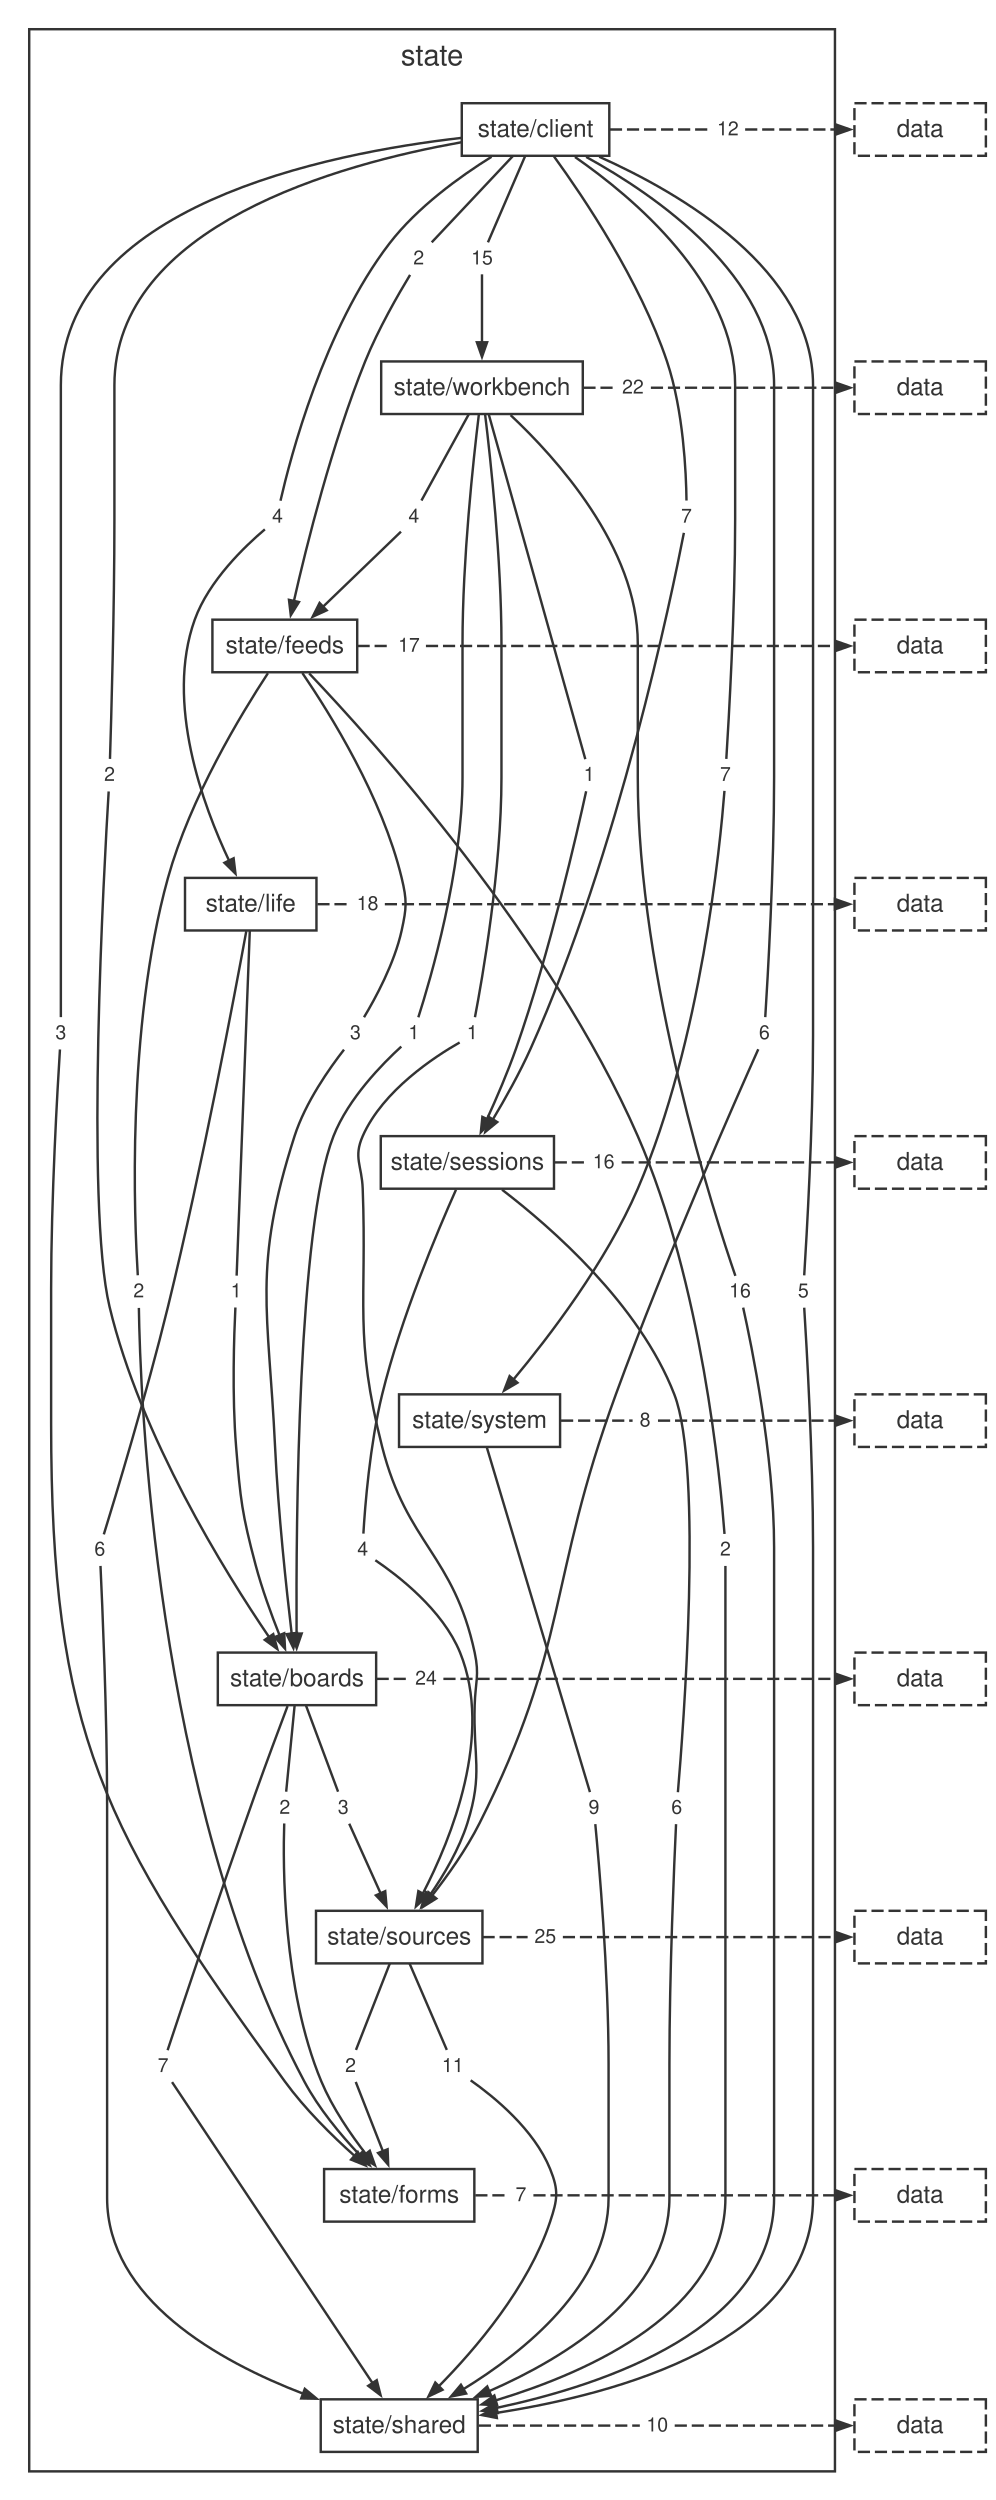
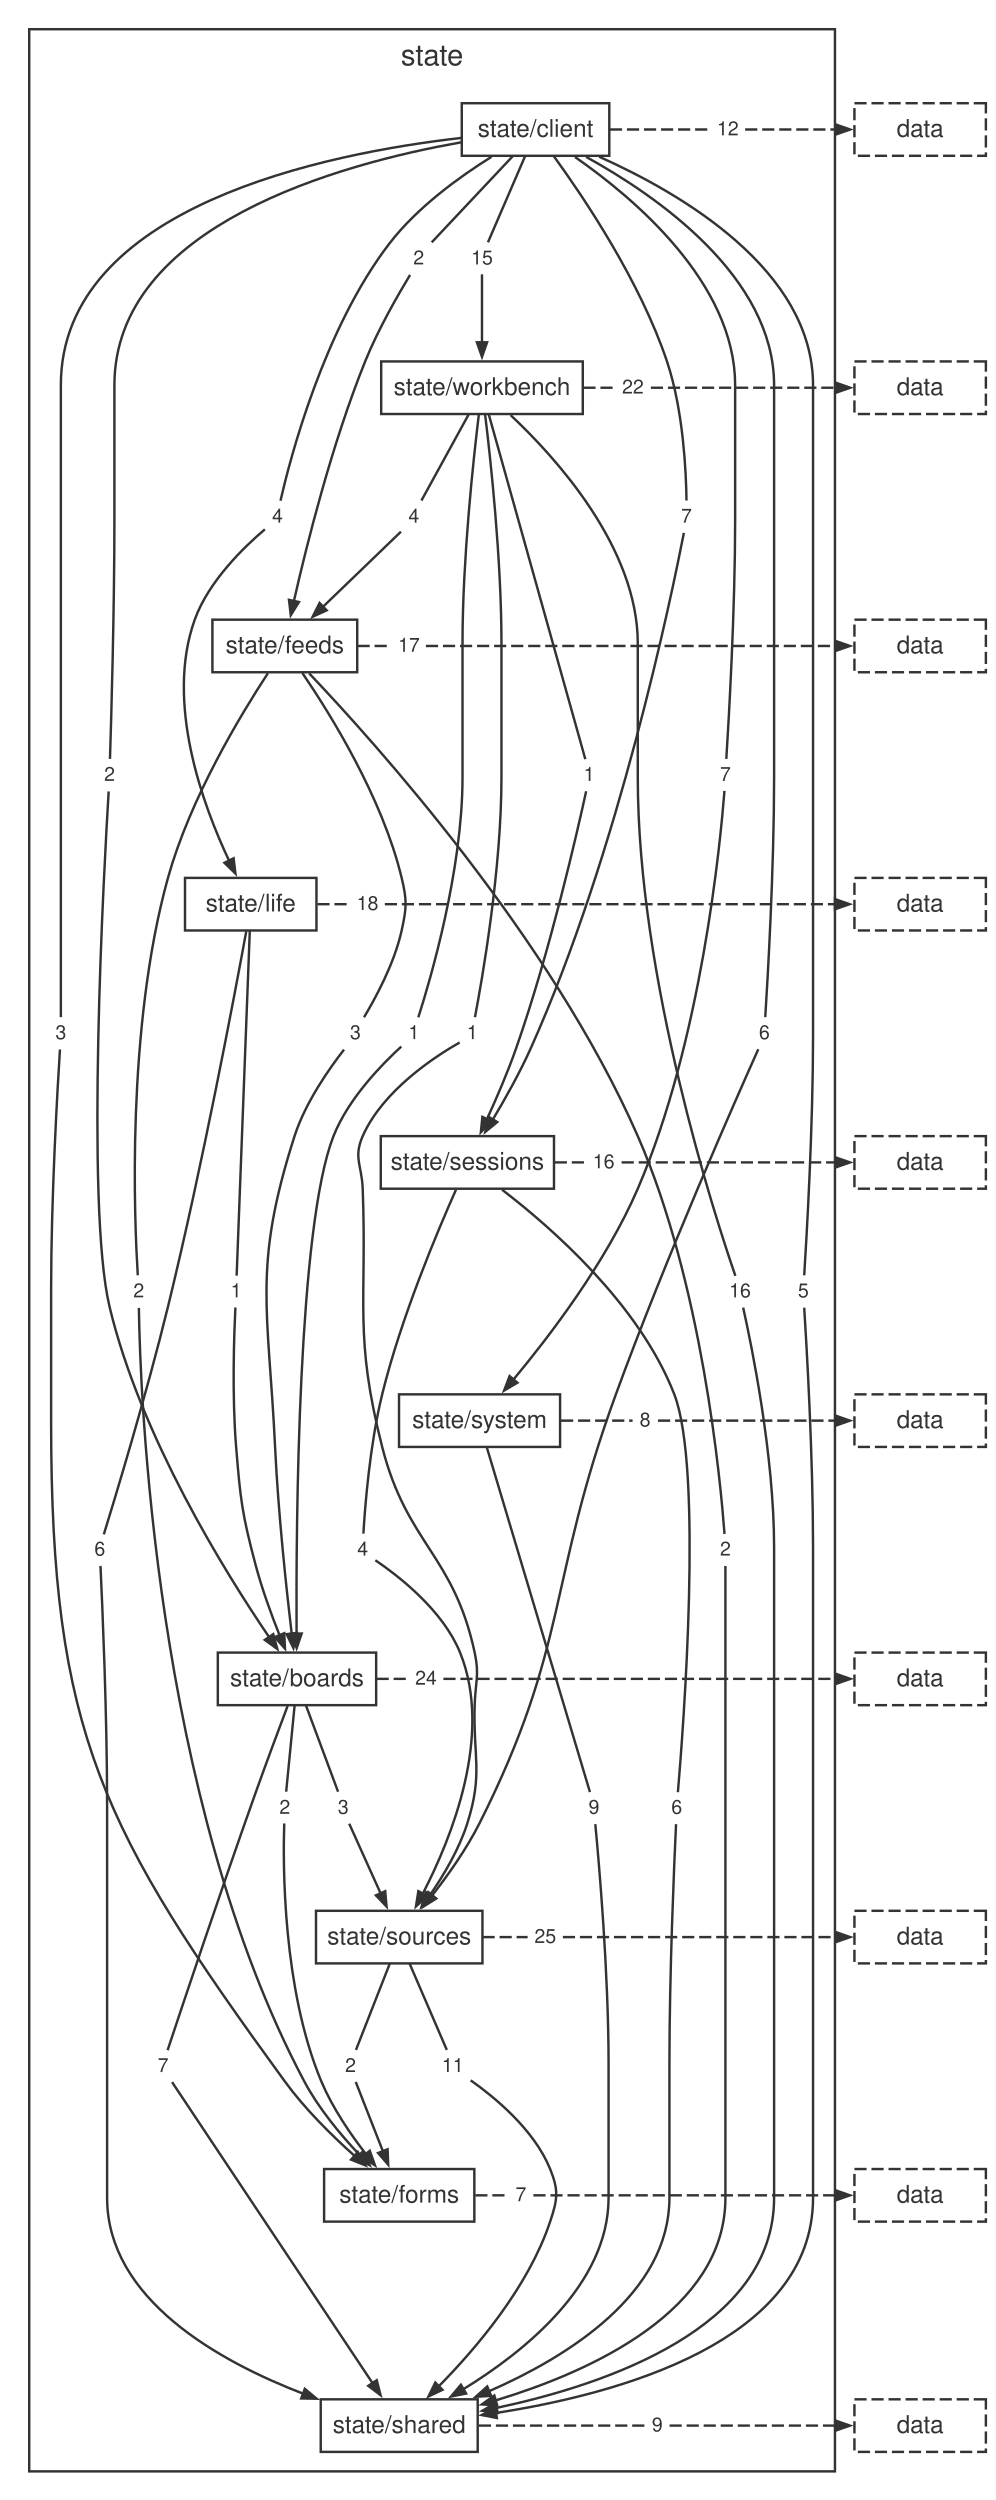
<svg xmlns="http://www.w3.org/2000/svg" width="409pt" height="1027pt" viewBox="0.00 0.00 409.00 1027.00">
  <style>svg { color: #333333; } @media (prefers-color-scheme: dark) { svg { color: #cccccc; background: #1e1e1e; } }</style>
  <g id="graph0" class="graph" transform="scale(1 1) rotate(0) translate(4 1023.24)">
    <g id="clust1" class="cluster">
      <polygon fill="none" stroke="currentColor" points="8,-8 8,-1011.24 339,-1011.24 339,-8 8,-8" />
      <text fill="currentColor" xml:space="preserve" text-anchor="middle" x="173.5" y="-996.44" font-family="Helvetica,Arial,sans-serif" font-size="12.00">state</text>
    </g>
    <g id="node1" class="node">
      <polygon fill="none" stroke="currentColor" points="246.3,-980.84 185.7,-980.84 185.7,-959.24 246.3,-959.24 246.3,-980.84" />
      <text fill="currentColor" xml:space="preserve" text-anchor="middle" x="216" y="-967.04" font-family="Helvetica,Arial,sans-serif" font-size="10.00">state/client</text>
    </g>
    <g id="node2" class="node">
      <polygon fill="none" stroke="currentColor" points="235.41,-874.76 152.59,-874.76 152.59,-853.16 235.41,-853.16 235.41,-874.76" />
      <text fill="currentColor" xml:space="preserve" text-anchor="middle" x="194" y="-860.96" font-family="Helvetica,Arial,sans-serif" font-size="10.00">state/workbench</text>
    </g>
    <g id="node11" class="node">
      <polygon fill="none" stroke="none" points="45.88,-711.08 36.12,-711.08 36.12,-698.6 45.88,-698.6 45.88,-711.08" />
      <text fill="currentColor" xml:space="preserve" text-anchor="middle" x="41" y="-702.44" font-family="Helvetica,Arial,sans-serif" font-size="8.00">2</text>
    </g>
    <g id="edge10" class="edge">
      <path fill="none" stroke="currentColor" d="M185.47,-964.79C135.8,-955.96 43,-930.68 43,-864.96 43,-864.96 43,-864.96 43,-809.92 43,-772.33 41.68,-727.11 41.18,-711.48" />
    </g>
    <g id="node12" class="node">
      <polygon fill="none" stroke="none" points="172.88,-923.24 163.12,-923.24 163.12,-910.76 172.88,-910.76 172.88,-923.24" />
      <text fill="currentColor" xml:space="preserve" text-anchor="middle" x="168" y="-914.6" font-family="Helvetica,Arial,sans-serif" font-size="8.00">2</text>
    </g>
    <g id="edge12" class="edge">
      <path fill="none" stroke="currentColor" d="M206.75,-959.2C196.83,-948.65 181.43,-932.28 173.35,-923.69" />
    </g>
    <g id="node13" class="node">
      <polygon fill="none" stroke="none" points="25.88,-605 16.12,-605 16.12,-592.52 25.88,-592.52 25.88,-605" />
      <text fill="currentColor" xml:space="preserve" text-anchor="middle" x="21" y="-596.36" font-family="Helvetica,Arial,sans-serif" font-size="8.00">3</text>
    </g>
    <g id="edge14" class="edge">
      <path fill="none" stroke="currentColor" d="M185.53,-966.59C130.69,-960.34 21,-938.64 21,-864.96 21,-864.96 21,-864.96 21,-703.84 21,-666.26 21,-621.04 21,-605.4" />
    </g>
    <g id="node14" class="node">
      <polygon fill="none" stroke="none" points="114.88,-817.16 105.12,-817.16 105.12,-804.68 114.88,-804.68 114.88,-817.16" />
      <text fill="currentColor" xml:space="preserve" text-anchor="middle" x="110" y="-808.52" font-family="Helvetica,Arial,sans-serif" font-size="8.00">4</text>
    </g>
    <g id="edge16" class="edge">
      <path fill="none" stroke="currentColor" d="M197.92,-958.83C184.8,-950.65 167.42,-938.1 156,-923.24 128.98,-888.09 115.17,-834.82 111.22,-817.54" />
    </g>
    <g id="node15" class="node">
      <polygon fill="none" stroke="none" points="282.88,-817.16 273.12,-817.16 273.12,-804.68 282.88,-804.68 282.88,-817.16" />
      <text fill="currentColor" xml:space="preserve" text-anchor="middle" x="278" y="-808.52" font-family="Helvetica,Arial,sans-serif" font-size="8.00">7</text>
    </g>
    <g id="edge18" class="edge">
      <path fill="none" stroke="currentColor" d="M223.6,-958.94C235.65,-942.35 258.91,-907.85 270,-874.76 276.78,-854.53 277.88,-828.87 278.01,-817.63" />
    </g>
    <g id="node16" class="node">
      <polygon fill="none" stroke="none" points="330.88,-498.92 321.12,-498.92 321.12,-486.44 330.88,-486.44 330.88,-498.92" />
      <text fill="currentColor" xml:space="preserve" text-anchor="middle" x="326" y="-490.28" font-family="Helvetica,Arial,sans-serif" font-size="8.00">5</text>
    </g>
    <g id="edge20" class="edge">
      <path fill="none" stroke="currentColor" d="M242.15,-958.85C275.81,-943.81 330,-912.26 330,-864.96 330,-864.96 330,-864.96 330,-597.76 330,-560.15 327.36,-514.95 326.37,-499.32" />
    </g>
    <g id="node17" class="node">
      <polygon fill="none" stroke="none" points="314.88,-605 305.12,-605 305.12,-592.52 314.88,-592.52 314.88,-605" />
      <text fill="currentColor" xml:space="preserve" text-anchor="middle" x="310" y="-596.36" font-family="Helvetica,Arial,sans-serif" font-size="8.00">6</text>
    </g>
    <g id="edge22" class="edge">
      <path fill="none" stroke="currentColor" d="M236.78,-958.78C265.55,-942.94 314,-909.63 314,-864.96 314,-864.96 314,-864.96 314,-703.84 314,-666.23 311.36,-621.03 310.37,-605.4" />
    </g>
    <g id="node18" class="node">
      <polygon fill="none" stroke="none" points="298.88,-711.08 289.12,-711.08 289.12,-698.6 298.88,-698.6 298.88,-711.08" />
      <text fill="currentColor" xml:space="preserve" text-anchor="middle" x="294" y="-702.44" font-family="Helvetica,Arial,sans-serif" font-size="8.00">7</text>
    </g>
    <g id="edge24" class="edge">
      <path fill="none" stroke="currentColor" d="M232.2,-958.75C256.1,-942.15 298,-907.06 298,-864.96 298,-864.96 298,-864.96 298,-809.92 298,-772.31 295.36,-727.11 294.37,-711.48" />
    </g>
    <g id="node19" class="node">
      <polygon fill="none" stroke="none" points="200.88,-923.24 187.12,-923.24 187.12,-910.76 200.88,-910.76 200.88,-923.24" />
      <text fill="currentColor" xml:space="preserve" text-anchor="middle" x="194" y="-914.6" font-family="Helvetica,Arial,sans-serif" font-size="8.00">15</text>
    </g>
    <g id="edge26" class="edge">
      <path fill="none" stroke="currentColor" d="M211.76,-959.2C207.21,-948.65 200.16,-932.28 196.45,-923.69" />
    </g>
    <g id="node20" class="node">
      <polygon fill="none" stroke="none" points="301.88,-976.28 288.12,-976.28 288.12,-963.8 301.88,-963.8 301.88,-976.28" />
      <text fill="currentColor" xml:space="preserve" text-anchor="middle" x="295" y="-967.64" font-family="Helvetica,Arial,sans-serif" font-size="8.00">12</text>
    </g>
    <g id="edge28" class="edge">
      <path fill="none" stroke="currentColor" stroke-dasharray="5,2" d="M246.55,-970.04C260.3,-970.04 274.06,-970.04 287.81,-970.04" />
    </g>
    <g id="node3" class="node">
      <polygon fill="none" stroke="currentColor" points="142.74,-768.68 83.26,-768.68 83.26,-747.08 142.74,-747.08 142.74,-768.68" />
      <text fill="currentColor" xml:space="preserve" text-anchor="middle" x="113" y="-754.88" font-family="Helvetica,Arial,sans-serif" font-size="10.00">state/feeds</text>
    </g>
    <g id="node21" class="node">
      <polygon fill="none" stroke="none" points="170.88,-605 161.12,-605 161.12,-592.52 170.88,-592.52 170.88,-605" />
      <text fill="currentColor" xml:space="preserve" text-anchor="middle" x="166" y="-596.36" font-family="Helvetica,Arial,sans-serif" font-size="8.00">1</text>
    </g>
    <g id="edge30" class="edge">
      <path fill="none" stroke="currentColor" d="M192.71,-852.93C190.45,-834.39 186,-793.49 186,-758.88 186,-758.88 186,-758.88 186,-703.84 186,-665.57 172.8,-620.78 167.85,-605.33" />
    </g>
    <g id="node22" class="node">
      <polygon fill="none" stroke="none" points="170.88,-817.16 161.12,-817.16 161.12,-804.68 170.88,-804.68 170.88,-817.16" />
      <text fill="currentColor" xml:space="preserve" text-anchor="middle" x="166" y="-808.52" font-family="Helvetica,Arial,sans-serif" font-size="8.00">4</text>
    </g>
    <g id="edge32" class="edge">
      <path fill="none" stroke="currentColor" d="M188.6,-853.12C182.82,-842.57 173.83,-826.2 169.12,-817.61" />
    </g>
    <g id="node23" class="node">
      <polygon fill="none" stroke="none" points="242.88,-711.08 233.12,-711.08 233.12,-698.6 242.88,-698.6 242.88,-711.08" />
      <text fill="currentColor" xml:space="preserve" text-anchor="middle" x="238" y="-702.44" font-family="Helvetica,Arial,sans-serif" font-size="8.00">1</text>
    </g>
    <g id="edge34" class="edge">
      <path fill="none" stroke="currentColor" d="M196.75,-853.13C205.11,-823.3 229.99,-734.44 236.45,-711.37" />
    </g>
    <g id="node24" class="node">
      <polygon fill="none" stroke="none" points="306.88,-498.92 293.12,-498.92 293.12,-486.44 306.88,-486.44 306.88,-498.92" />
      <text fill="currentColor" xml:space="preserve" text-anchor="middle" x="300" y="-490.28" font-family="Helvetica,Arial,sans-serif" font-size="8.00">16</text>
    </g>
    <g id="edge36" class="edge">
      <path fill="none" stroke="currentColor" d="M205.74,-852.72C224.21,-835.4 258,-798.33 258,-758.88 258,-758.88 258,-758.88 258,-703.84 258,-620.87 289.87,-522.98 298.09,-499.12" />
    </g>
    <g id="node25" class="node">
      <polygon fill="none" stroke="none" points="194.88,-605 185.12,-605 185.12,-592.52 194.88,-592.52 194.88,-605" />
      <text fill="currentColor" xml:space="preserve" text-anchor="middle" x="190" y="-596.36" font-family="Helvetica,Arial,sans-serif" font-size="8.00">1</text>
    </g>
    <g id="edge38" class="edge">
      <path fill="none" stroke="currentColor" d="M195.29,-852.93C197.55,-834.39 202,-793.49 202,-758.88 202,-758.88 202,-758.88 202,-703.84 202,-666.01 194.08,-620.94 191.11,-605.37" />
    </g>
    <g id="node26" class="node">
      <polygon fill="none" stroke="none" points="262.88,-870.2 249.12,-870.2 249.12,-857.72 262.88,-857.72 262.88,-870.2" />
      <text fill="currentColor" xml:space="preserve" text-anchor="middle" x="256" y="-861.56" font-family="Helvetica,Arial,sans-serif" font-size="8.00">22</text>
    </g>
    <g id="edge40" class="edge">
      <path fill="none" stroke="currentColor" stroke-dasharray="5,2" d="M235.66,-863.96C240,-863.96 244.34,-863.96 248.69,-863.96" />
    </g>
    <g id="node4" class="node">
      <polygon fill="none" stroke="currentColor" points="126,-662.6 72,-662.6 72,-641 126,-641 126,-662.6" />
      <text fill="currentColor" xml:space="preserve" text-anchor="middle" x="99" y="-648.8" font-family="Helvetica,Arial,sans-serif" font-size="10.00">state/life</text>
    </g>
    <g id="node27" class="node">
      <polygon fill="none" stroke="none" points="146.88,-605 137.12,-605 137.12,-592.52 146.88,-592.52 146.88,-605" />
      <text fill="currentColor" xml:space="preserve" text-anchor="middle" x="142" y="-596.36" font-family="Helvetica,Arial,sans-serif" font-size="8.00">3</text>
    </g>
    <g id="edge42" class="edge">
      <path fill="none" stroke="currentColor" d="M120.2,-746.77C131.54,-730.16 153.07,-695.64 161,-662.6 163.24,-653.26 163.06,-650.38 161,-641 158.03,-627.45 150.16,-613.04 145.54,-605.35" />
    </g>
    <g id="node28" class="node">
      <polygon fill="none" stroke="none" points="57.88,-498.92 48.12,-498.92 48.12,-486.44 57.88,-486.44 57.88,-498.92" />
      <text fill="currentColor" xml:space="preserve" text-anchor="middle" x="53" y="-490.28" font-family="Helvetica,Arial,sans-serif" font-size="8.00">2</text>
    </g>
    <g id="edge44" class="edge">
      <path fill="none" stroke="currentColor" d="M106.07,-746.7C95.11,-730 74.09,-695.34 65,-662.6 47.77,-600.56 51.24,-521.05 52.6,-499.36" />
    </g>
    <g id="node29" class="node">
      <polygon fill="none" stroke="none" points="298.88,-392.84 289.12,-392.84 289.12,-380.36 298.88,-380.36 298.88,-392.84" />
      <text fill="currentColor" xml:space="preserve" text-anchor="middle" x="294" y="-384.2" font-family="Helvetica,Arial,sans-serif" font-size="8.00">2</text>
    </g>
    <g id="edge46" class="edge">
      <path fill="none" stroke="currentColor" d="M122.99,-746.62C149.57,-718.7 222.4,-637.96 258,-556.52 284.42,-496.08 292.02,-414.77 293.63,-393.1" />
    </g>
    <g id="node30" class="node">
      <polygon fill="none" stroke="none" points="170.88,-764.12 157.12,-764.12 157.12,-751.64 170.88,-751.64 170.88,-764.12" />
      <text fill="currentColor" xml:space="preserve" text-anchor="middle" x="164" y="-755.48" font-family="Helvetica,Arial,sans-serif" font-size="8.00">17</text>
    </g>
    <g id="edge48" class="edge">
      <path fill="none" stroke="currentColor" stroke-dasharray="5,2" d="M142.88,-757.88C147.5,-757.88 152.12,-757.88 156.74,-757.88" />
    </g>
    <g id="node5" class="node">
      <polygon fill="none" stroke="currentColor" points="223.58,-556.52 152.42,-556.52 152.42,-534.92 223.58,-534.92 223.58,-556.52" />
      <text fill="currentColor" xml:space="preserve" text-anchor="middle" x="188" y="-542.72" font-family="Helvetica,Arial,sans-serif" font-size="10.00">state/sessions</text>
    </g>
    <g id="node31" class="node">
      <polygon fill="none" stroke="none" points="97.88,-498.92 88.12,-498.92 88.12,-486.44 97.88,-486.44 97.88,-498.92" />
      <text fill="currentColor" xml:space="preserve" text-anchor="middle" x="93" y="-490.28" font-family="Helvetica,Arial,sans-serif" font-size="8.00">1</text>
    </g>
    <g id="edge50" class="edge">
      <path fill="none" stroke="currentColor" d="M98.62,-640.97C97.49,-611.14 94.09,-522.28 93.21,-499.21" />
    </g>
    <g id="node32" class="node">
      <polygon fill="none" stroke="none" points="41.88,-392.84 32.12,-392.84 32.12,-380.36 41.88,-380.36 41.88,-392.84" />
      <text fill="currentColor" xml:space="preserve" text-anchor="middle" x="37" y="-384.2" font-family="Helvetica,Arial,sans-serif" font-size="8.00">6</text>
    </g>
    <g id="edge52" class="edge">
      <path fill="none" stroke="currentColor" d="M97.18,-640.74C92.46,-614.95 79.2,-544.46 65,-486.44 56.18,-450.41 43.21,-407.68 38.65,-392.92" />
    </g>
    <g id="node33" class="node">
      <polygon fill="none" stroke="none" points="153.88,-658.04 140.12,-658.04 140.12,-645.56 153.88,-645.56 153.88,-658.04" />
      <text fill="currentColor" xml:space="preserve" text-anchor="middle" x="147" y="-649.4" font-family="Helvetica,Arial,sans-serif" font-size="8.00">18</text>
    </g>
    <g id="edge54" class="edge">
      <path fill="none" stroke="currentColor" stroke-dasharray="5,2" d="M126.38,-651.8C130.89,-651.8 135.4,-651.8 139.91,-651.8" />
    </g>
    <g id="node6" class="node">
      <polygon fill="none" stroke="currentColor" points="226.08,-450.44 159.92,-450.44 159.92,-428.84 226.08,-428.84 226.08,-450.44" />
      <text fill="currentColor" xml:space="preserve" text-anchor="middle" x="193" y="-436.64" font-family="Helvetica,Arial,sans-serif" font-size="10.00">state/system</text>
    </g>
    <g id="node34" class="node">
      <polygon fill="none" stroke="none" points="278.88,-286.76 269.12,-286.76 269.12,-274.28 278.88,-274.28 278.88,-286.76" />
      <text fill="currentColor" xml:space="preserve" text-anchor="middle" x="274" y="-278.12" font-family="Helvetica,Arial,sans-serif" font-size="8.00">6</text>
    </g>
    <g id="edge56" class="edge">
      <path fill="none" stroke="currentColor" d="M202.24,-534.51C222.46,-519.01 258.66,-487.43 273,-450.44 284.92,-419.68 276.66,-312.5 274.48,-287" />
    </g>
    <g id="node35" class="node">
      <polygon fill="none" stroke="none" points="149.88,-392.84 140.12,-392.84 140.12,-380.36 149.88,-380.36 149.88,-392.84" />
      <text fill="currentColor" xml:space="preserve" text-anchor="middle" x="145" y="-384.2" font-family="Helvetica,Arial,sans-serif" font-size="8.00">4</text>
    </g>
    <g id="edge58" class="edge">
      <path fill="none" stroke="currentColor" d="M183.32,-534.5C175.72,-517.46 160.75,-481.98 153,-450.44 147.91,-429.72 145.94,-404.32 145.28,-393.23" />
    </g>
    <g id="node36" class="node">
      <polygon fill="none" stroke="none" points="250.88,-551.96 237.12,-551.96 237.12,-539.48 250.88,-539.48 250.88,-551.96" />
      <text fill="currentColor" xml:space="preserve" text-anchor="middle" x="244" y="-543.32" font-family="Helvetica,Arial,sans-serif" font-size="8.00">16</text>
    </g>
    <g id="edge60" class="edge">
      <path fill="none" stroke="currentColor" stroke-dasharray="5,2" d="M223.88,-545.72C228.17,-545.72 232.47,-545.72 236.77,-545.72" />
    </g>
    <g id="node7" class="node">
      <polygon fill="none" stroke="currentColor" points="150.52,-344.36 85.48,-344.36 85.48,-322.76 150.52,-322.76 150.52,-344.36" />
      <text fill="currentColor" xml:space="preserve" text-anchor="middle" x="118" y="-330.56" font-family="Helvetica,Arial,sans-serif" font-size="10.00">state/boards</text>
    </g>
    <g id="node37" class="node">
      <polygon fill="none" stroke="none" points="244.88,-286.76 235.12,-286.76 235.12,-274.28 244.88,-274.28 244.88,-286.76" />
      <text fill="currentColor" xml:space="preserve" text-anchor="middle" x="240" y="-278.12" font-family="Helvetica,Arial,sans-serif" font-size="8.00">9</text>
    </g>
    <g id="edge62" class="edge">
      <path fill="none" stroke="currentColor" d="M195.94,-428.81C204.86,-398.98 231.44,-310.12 238.35,-287.05" />
    </g>
    <g id="node38" class="node">
      <polygon fill="none" stroke="none" points="265.88,-445.88 256.12,-445.88 256.12,-433.4 265.88,-433.4 265.88,-445.88" />
      <text fill="currentColor" xml:space="preserve" text-anchor="middle" x="261" y="-437.24" font-family="Helvetica,Arial,sans-serif" font-size="8.00">8</text>
    </g>
    <g id="edge64" class="edge">
      <path fill="none" stroke="currentColor" stroke-dasharray="5,2" d="M226.47,-439.64C236.27,-439.64 246.07,-439.64 255.87,-439.64" />
    </g>
    <g id="node8" class="node">
      <polygon fill="none" stroke="currentColor" points="194.19,-238.28 125.81,-238.28 125.81,-216.68 194.19,-216.68 194.19,-238.28" />
      <text fill="currentColor" xml:space="preserve" text-anchor="middle" x="160" y="-224.48" font-family="Helvetica,Arial,sans-serif" font-size="10.00">state/sources</text>
    </g>
    <g id="node39" class="node">
      <polygon fill="none" stroke="none" points="117.88,-286.76 108.12,-286.76 108.12,-274.28 117.88,-274.28 117.88,-286.76" />
      <text fill="currentColor" xml:space="preserve" text-anchor="middle" x="113" y="-278.12" font-family="Helvetica,Arial,sans-serif" font-size="8.00">2</text>
    </g>
    <g id="edge66" class="edge">
      <path fill="none" stroke="currentColor" d="M117.04,-322.72C116,-312.17 114.4,-295.8 113.56,-287.21" />
    </g>
    <g id="node40" class="node">
      <polygon fill="none" stroke="none" points="67.88,-180.68 58.12,-180.68 58.12,-168.2 67.88,-168.2 67.88,-180.68" />
      <text fill="currentColor" xml:space="preserve" text-anchor="middle" x="63" y="-172.04" font-family="Helvetica,Arial,sans-serif" font-size="8.00">7</text>
    </g>
    <g id="edge68" class="edge">
      <path fill="none" stroke="currentColor" d="M114.14,-322.4C110.64,-313.14 105.38,-299.06 101,-286.76 86.61,-246.36 70.26,-197.33 64.85,-181.02" />
    </g>
    <g id="node41" class="node">
      <polygon fill="none" stroke="none" points="141.88,-286.76 132.12,-286.76 132.12,-274.28 141.88,-274.28 141.88,-286.76" />
      <text fill="currentColor" xml:space="preserve" text-anchor="middle" x="137" y="-278.12" font-family="Helvetica,Arial,sans-serif" font-size="8.00">3</text>
    </g>
    <g id="edge70" class="edge">
      <path fill="none" stroke="currentColor" d="M121.66,-322.72C125.59,-312.17 131.68,-295.8 134.88,-287.21" />
    </g>
    <g id="node42" class="node">
      <polygon fill="none" stroke="none" points="177.88,-339.8 164.12,-339.8 164.12,-327.32 177.88,-327.32 177.88,-339.8" />
      <text fill="currentColor" xml:space="preserve" text-anchor="middle" x="171" y="-331.16" font-family="Helvetica,Arial,sans-serif" font-size="8.00">24</text>
    </g>
    <g id="edge72" class="edge">
      <path fill="none" stroke="currentColor" stroke-dasharray="5,2" d="M150.71,-333.56C155.04,-333.56 159.38,-333.56 163.71,-333.56" />
    </g>
    <g id="node9" class="node">
      <polygon fill="none" stroke="currentColor" points="190.86,-132.2 129.14,-132.2 129.14,-110.6 190.86,-110.6 190.86,-132.2" />
      <text fill="currentColor" xml:space="preserve" text-anchor="middle" x="160" y="-118.4" font-family="Helvetica,Arial,sans-serif" font-size="10.00">state/forms</text>
    </g>
    <g id="node43" class="node">
      <polygon fill="none" stroke="none" points="144.88,-180.68 135.12,-180.68 135.12,-168.2 144.88,-168.2 144.88,-180.68" />
      <text fill="currentColor" xml:space="preserve" text-anchor="middle" x="140" y="-172.04" font-family="Helvetica,Arial,sans-serif" font-size="8.00">2</text>
    </g>
    <g id="edge74" class="edge">
      <path fill="none" stroke="currentColor" d="M156.14,-216.64C152.01,-206.09 145.6,-189.72 142.23,-181.13" />
    </g>
    <g id="node44" class="node">
      <polygon fill="none" stroke="none" points="188.88,-180.68 175.12,-180.68 175.12,-168.2 188.88,-168.2 188.88,-180.68" />
      <text fill="currentColor" xml:space="preserve" text-anchor="middle" x="182" y="-172.04" font-family="Helvetica,Arial,sans-serif" font-size="8.00">11</text>
    </g>
    <g id="edge76" class="edge">
      <path fill="none" stroke="currentColor" d="M164.24,-216.64C168.79,-206.09 175.84,-189.72 179.55,-181.13" />
    </g>
    <g id="node45" class="node">
      <polygon fill="none" stroke="none" points="226.88,-233.72 213.12,-233.72 213.12,-221.24 226.88,-221.24 226.88,-233.72" />
      <text fill="currentColor" xml:space="preserve" text-anchor="middle" x="220" y="-225.08" font-family="Helvetica,Arial,sans-serif" font-size="8.00">25</text>
    </g>
    <g id="edge78" class="edge">
      <path fill="none" stroke="currentColor" stroke-dasharray="5,2" d="M194.22,-227.48C200.4,-227.48 206.57,-227.48 212.75,-227.48" />
    </g>
    <g id="node10" class="node">
      <polygon fill="none" stroke="currentColor" points="192.24,-37.6 127.76,-37.6 127.76,-16 192.24,-16 192.24,-37.6" />
      <text fill="currentColor" xml:space="preserve" text-anchor="middle" x="160" y="-23.8" font-family="Helvetica,Arial,sans-serif" font-size="10.00">state/shared</text>
    </g>
    <g id="node46" class="node">
      <polygon fill="none" stroke="none" points="214.88,-127.64 205.12,-127.64 205.12,-115.16 214.88,-115.16 214.88,-127.64" />
      <text fill="currentColor" xml:space="preserve" text-anchor="middle" x="210" y="-119" font-family="Helvetica,Arial,sans-serif" font-size="8.00">7</text>
    </g>
    <g id="edge80" class="edge">
      <path fill="none" stroke="currentColor" stroke-dasharray="5,2" d="M191.25,-121.4C195.74,-121.4 200.23,-121.4 204.73,-121.4" />
    </g>
    <g id="node47" class="node">
-       <polygon fill="none" stroke="none" points="272.88,-33.04 259.12,-33.04 259.12,-20.56 272.88,-20.56 272.88,-33.04" />
-       <text fill="currentColor" xml:space="preserve" text-anchor="middle" x="266" y="-24.4" font-family="Helvetica,Arial,sans-serif" font-size="8.00">10</text>
+       <polygon fill="none" stroke="none" points="270.88,-33.04 261.12,-33.04 261.12,-20.56 270.88,-20.56 270.88,-33.04" />
+       <text fill="currentColor" xml:space="preserve" text-anchor="middle" x="266" y="-24.4" font-family="Helvetica,Arial,sans-serif" font-size="8.00">9</text>
    </g>
    <g id="edge82" class="edge">
-       <path fill="none" stroke="currentColor" stroke-dasharray="5,2" d="M192.71,-26.8C214.75,-26.8 236.8,-26.8 258.84,-26.8" />
+       <path fill="none" stroke="currentColor" stroke-dasharray="5,2" d="M192.71,-26.8C215.42,-26.8 238.13,-26.8 260.85,-26.8" />
    </g>
    <g id="edge11" class="edge">
      <path fill="none" stroke="currentColor" d="M40.64,-698.11C38.81,-668.04 31,-528.29 41,-486.44 53.73,-433.16 88.37,-377.44 106.54,-350.72" />
      <polygon fill="currentColor" stroke="currentColor" points="108.24,-351.95 109.92,-345.82 104.78,-349.57 108.24,-351.95" />
    </g>
    <g id="edge13" class="edge">
      <path fill="none" stroke="currentColor" d="M164.46,-910.31C159.74,-902.53 151.35,-888 146,-874.76 132.34,-840.93 121.97,-799.4 116.75,-776.37" />
      <polygon fill="currentColor" stroke="currentColor" points="118.81,-775.92 115.45,-770.52 114.71,-776.83 118.81,-775.92" />
    </g>
    <g id="edge15" class="edge">
      <path fill="none" stroke="currentColor" d="M20.63,-592.12C19.64,-576.49 17,-531.29 17,-493.68 17,-493.68 17,-493.68 17,-438.64 17,-311.1 37.96,-271.33 113,-168.2 121.22,-156.91 132.34,-145.93 141.7,-137.56" />
      <polygon fill="currentColor" stroke="currentColor" points="142.98,-139.22 146.12,-133.69 140.22,-136.06 142.98,-139.22" />
    </g>
    <g id="edge17" class="edge">
      <path fill="none" stroke="currentColor" d="M104.81,-805.78C96.81,-799.02 81.77,-784.75 76,-768.68 63.75,-734.57 79.37,-692.33 90.22,-669.44" />
      <polygon fill="currentColor" stroke="currentColor" points="91.97,-670.66 92.73,-664.35 88.2,-668.8 91.97,-670.66" />
    </g>
    <g id="edge19" class="edge">
      <path fill="none" stroke="currentColor" d="M276.94,-804.35C272.02,-779.07 250.08,-672.93 214,-592.52 209.51,-582.51 203.52,-571.83 198.42,-563.3" />
      <polygon fill="currentColor" stroke="currentColor" points="200.27,-562.3 195.36,-558.27 196.68,-564.49 200.27,-562.3" />
    </g>
    <g id="edge21" class="edge">
      <path fill="none" stroke="currentColor" d="M326.37,-486.04C327.36,-470.41 330,-425.21 330,-387.6 330,-387.6 330,-387.6 330,-120.4 330,-61.3 249.78,-39.7 199.56,-31.97" />
      <polygon fill="currentColor" stroke="currentColor" points="200.11,-29.93 193.87,-31.14 199.51,-34.08 200.11,-29.93" />
    </g>
    <g id="edge23" class="edge">
      <path fill="none" stroke="currentColor" d="M307.5,-592.21C298.84,-572.87 269.51,-506.6 249,-450.44 220.82,-373.27 229.92,-347.67 193,-274.28 187.63,-263.61 179.9,-252.72 173.26,-244.24" />
      <polygon fill="currentColor" stroke="currentColor" points="175.23,-243.33 169.84,-239.96 171.95,-245.96 175.23,-243.33" />
    </g>
    <g id="edge25" class="edge">
      <path fill="none" stroke="currentColor" d="M293.61,-698.35C291.93,-676.71 284.1,-595.5 258,-534.92 245,-504.74 221.68,-474.22 206.8,-456.39" />
      <polygon fill="currentColor" stroke="currentColor" points="208.56,-455.22 203.08,-452 205.35,-457.94 208.56,-455.22" />
    </g>
    <g id="edge27" class="edge">
      <path fill="none" stroke="currentColor" d="M194,-910.54C194,-903.88 194,-892.31 194,-882.49" />
      <polygon fill="currentColor" stroke="currentColor" points="196.1,-882.63 194,-876.63 191.9,-882.63 196.1,-882.63" />
    </g>
    <g id="node48" class="node">
      <polygon fill="none" stroke="currentColor" stroke-dasharray="5,2" points="401,-980.84 347,-980.84 347,-959.24 401,-959.24 401,-980.84" />
      <text fill="currentColor" xml:space="preserve" text-anchor="middle" x="374" y="-967.04" font-family="Helvetica,Arial,sans-serif" font-size="10.00">data</text>
    </g>
    <g id="edge29" class="edge">
      <path fill="none" stroke="currentColor" stroke-dasharray="5,2" d="M302.1,-970.04C314.54,-970.04 326.99,-970.04 339.43,-970.04" />
      <polygon fill="currentColor" stroke="currentColor" points="339.24,-972.14 345.24,-970.04 339.24,-967.94 339.24,-972.14" />
    </g>
    <g id="edge31" class="edge">
      <path fill="none" stroke="currentColor" d="M160.85,-593.31C153.21,-586.34 139.11,-572.05 133,-556.52 118.38,-519.4 117.59,-397.64 117.83,-352.02" />
      <polygon fill="currentColor" stroke="currentColor" points="119.93,-352.19 117.87,-346.18 115.73,-352.16 119.93,-352.19" />
    </g>
    <g id="edge33" class="edge">
      <path fill="none" stroke="currentColor" d="M160.72,-804.84C153.32,-797.71 139.54,-784.44 128.69,-773.99" />
      <polygon fill="currentColor" stroke="currentColor" points="130.19,-772.52 124.42,-769.87 127.28,-775.55 130.19,-772.52" />
    </g>
    <g id="edge35" class="edge">
      <path fill="none" stroke="currentColor" d="M236.79,-698.19C233.19,-681.68 221.92,-632.18 208,-592.52 204.54,-582.67 199.92,-571.96 195.99,-563.38" />
      <polygon fill="currentColor" stroke="currentColor" points="197.97,-562.66 193.53,-558.11 194.16,-564.43 197.97,-562.66" />
    </g>
    <g id="edge37" class="edge">
      <path fill="none" stroke="currentColor" d="M301.29,-486.07C304.76,-470.53 314,-425.52 314,-387.6 314,-387.6 314,-387.6 314,-120.4 314,-67.1 245.4,-43.7 199.77,-34.03" />
      <polygon fill="currentColor" stroke="currentColor" points="200.44,-32.02 194.14,-32.89 199.61,-36.14 200.44,-32.02" />
    </g>
    <g id="edge39" class="edge">
      <path fill="none" stroke="currentColor" d="M184.82,-594.99C174.85,-589.32 153.28,-575.34 145,-556.52 141.13,-547.73 144.64,-544.51 145,-534.92 146.78,-487.67 141.35,-474.66 153,-428.84 163.15,-388.94 182.36,-384.61 191,-344.36 193.01,-334.97 191.3,-332.36 191,-322.76 190.33,-301.18 194.49,-294.87 188,-274.28 184.65,-263.66 178.33,-252.97 172.53,-244.59" />
      <polygon fill="currentColor" stroke="currentColor" points="174.36,-243.54 169.15,-239.9 170.96,-246 174.36,-243.54" />
    </g>
    <g id="node49" class="node">
      <polygon fill="none" stroke="currentColor" stroke-dasharray="5,2" points="401,-874.76 347,-874.76 347,-853.16 401,-853.16 401,-874.76" />
      <text fill="currentColor" xml:space="preserve" text-anchor="middle" x="374" y="-860.96" font-family="Helvetica,Arial,sans-serif" font-size="10.00">data</text>
    </g>
    <g id="edge41" class="edge">
      <path fill="none" stroke="currentColor" stroke-dasharray="5,2" d="M263.38,-863.96C288.68,-863.96 313.98,-863.96 339.28,-863.96" />
      <polygon fill="currentColor" stroke="currentColor" points="339.26,-866.06 345.26,-863.96 339.26,-861.86 339.26,-866.06" />
    </g>
    <g id="edge43" class="edge">
      <path fill="none" stroke="currentColor" d="M137.32,-592.05C131.4,-584.46 121.45,-570.39 117,-556.52 99.65,-502.37 106.3,-485.63 109,-428.84 110.28,-401.97 113.6,-370.93 115.83,-352.03" />
      <polygon fill="currentColor" stroke="currentColor" points="117.9,-352.43 116.53,-346.22 113.73,-351.93 117.9,-352.43" />
    </g>
    <g id="edge45" class="edge">
      <path fill="none" stroke="currentColor" d="M53.05,-485.95C53.53,-452.99 59.07,-284.76 121,-168.2 126.89,-157.11 135.85,-146.33 143.7,-138.02" />
      <polygon fill="currentColor" stroke="currentColor" points="145.16,-139.53 147.85,-133.77 142.15,-136.6 145.16,-139.53" />
    </g>
    <g id="edge47" class="edge">
      <path fill="none" stroke="currentColor" d="M294,-379.96C294,-364.32 294,-319.1 294,-281.52 294,-281.52 294,-281.52 294,-120.4 294,-74.08 239.14,-49.12 199.62,-37.16" />
      <polygon fill="currentColor" stroke="currentColor" points="200.24,-35.15 193.89,-35.49 199.07,-39.18 200.24,-35.15" />
    </g>
    <g id="node50" class="node">
      <polygon fill="none" stroke="currentColor" stroke-dasharray="5,2" points="401,-768.68 347,-768.68 347,-747.08 401,-747.08 401,-768.68" />
      <text fill="currentColor" xml:space="preserve" text-anchor="middle" x="374" y="-754.88" font-family="Helvetica,Arial,sans-serif" font-size="10.00">data</text>
    </g>
    <g id="edge49" class="edge">
      <path fill="none" stroke="currentColor" stroke-dasharray="5,2" d="M170.97,-757.88C227.13,-757.88 283.28,-757.88 339.43,-757.88" />
      <polygon fill="currentColor" stroke="currentColor" points="339.13,-759.98 345.13,-757.88 339.13,-755.78 339.13,-759.98" />
    </g>
    <g id="edge51" class="edge">
      <path fill="none" stroke="currentColor" d="M92.7,-486.12C92.16,-475.15 91.27,-449.93 93,-428.84 94.78,-407.07 95.4,-401.47 101,-380.36 103.59,-370.6 107.45,-360 110.84,-351.47" />
      <polygon fill="currentColor" stroke="currentColor" points="112.76,-352.32 113.08,-345.97 108.87,-350.73 112.76,-352.32" />
    </g>
    <g id="edge53" class="edge">
      <path fill="none" stroke="currentColor" d="M37.28,-379.96C38.02,-364.33 40,-319.12 40,-281.52 40,-281.52 40,-281.52 40,-120.4 40,-78.83 85.69,-53.3 120.69,-39.85" />
      <polygon fill="currentColor" stroke="currentColor" points="121.21,-41.9 126.11,-37.84 119.75,-37.96 121.21,-41.9" />
    </g>
    <g id="node51" class="node">
      <polygon fill="none" stroke="currentColor" stroke-dasharray="5,2" points="401,-662.6 347,-662.6 347,-641 401,-641 401,-662.6" />
      <text fill="currentColor" xml:space="preserve" text-anchor="middle" x="374" y="-648.8" font-family="Helvetica,Arial,sans-serif" font-size="10.00">data</text>
    </g>
    <g id="edge55" class="edge">
      <path fill="none" stroke="currentColor" stroke-dasharray="5,2" d="M154.09,-651.8C215.85,-651.8 277.61,-651.8 339.37,-651.8" />
      <polygon fill="currentColor" stroke="currentColor" points="339,-653.9 345,-651.8 339,-649.7 339,-653.9" />
    </g>
    <g id="edge57" class="edge">
      <path fill="none" stroke="currentColor" d="M273.72,-273.88C272.98,-258.25 271,-213.04 271,-175.44 271,-175.44 271,-175.44 271,-120.4 271,-80.92 229.09,-55 196.77,-40.87" />
      <polygon fill="currentColor" stroke="currentColor" points="197.78,-39.02 191.43,-38.63 196.15,-42.89 197.78,-39.02" />
    </g>
    <g id="edge59" class="edge">
      <path fill="none" stroke="currentColor" d="M150.19,-382.29C159.3,-376.13 177.88,-361.92 185,-344.36 198.66,-310.65 181.55,-268.26 169.64,-245.24" />
      <polygon fill="currentColor" stroke="currentColor" points="171.56,-244.37 166.87,-240.08 167.86,-246.36 171.56,-244.37" />
    </g>
    <g id="node52" class="node">
      <polygon fill="none" stroke="currentColor" stroke-dasharray="5,2" points="401,-556.52 347,-556.52 347,-534.92 401,-534.92 401,-556.52" />
      <text fill="currentColor" xml:space="preserve" text-anchor="middle" x="374" y="-542.72" font-family="Helvetica,Arial,sans-serif" font-size="10.00">data</text>
    </g>
    <g id="edge61" class="edge">
      <path fill="none" stroke="currentColor" stroke-dasharray="5,2" d="M251.36,-545.72C280.66,-545.72 309.95,-545.72 339.25,-545.72" />
      <polygon fill="currentColor" stroke="currentColor" points="339.18,-547.82 345.18,-545.72 339.18,-543.62 339.18,-547.82" />
    </g>
    <g id="edge63" class="edge">
      <path fill="none" stroke="currentColor" d="M240.55,-273.89C242.04,-258.27 246,-213.09 246,-175.44 246,-175.44 246,-175.44 246,-120.4 246,-84.8 211.45,-57.13 186.15,-41.64" />
      <polygon fill="currentColor" stroke="currentColor" points="187.48,-39.98 181.25,-38.74 185.34,-43.6 187.48,-39.98" />
    </g>
    <g id="node53" class="node">
      <polygon fill="none" stroke="currentColor" stroke-dasharray="5,2" points="401,-450.44 347,-450.44 347,-428.84 401,-428.84 401,-450.44" />
      <text fill="currentColor" xml:space="preserve" text-anchor="middle" x="374" y="-436.64" font-family="Helvetica,Arial,sans-serif" font-size="10.00">data</text>
    </g>
    <g id="edge65" class="edge">
      <path fill="none" stroke="currentColor" stroke-dasharray="5,2" d="M266.3,-439.64C290.68,-439.64 315.05,-439.64 339.43,-439.64" />
      <polygon fill="currentColor" stroke="currentColor" points="339.14,-441.74 345.14,-439.64 339.14,-437.54 339.14,-441.74" />
    </g>
    <g id="edge67" class="edge">
      <path fill="none" stroke="currentColor" d="M112.76,-274.16C112.22,-257.65 112.03,-206.33 128,-168.2 132.57,-157.3 140.04,-146.39 146.61,-137.96" />
      <polygon fill="currentColor" stroke="currentColor" points="147.9,-139.72 150.03,-133.73 144.63,-137.08 147.9,-139.72" />
    </g>
    <g id="edge69" class="edge">
      <path fill="none" stroke="currentColor" d="M66.68,-167.91C80.25,-147.55 127.71,-76.28 149.24,-43.96" />
      <polygon fill="currentColor" stroke="currentColor" points="150.76,-45.46 152.34,-39.3 147.27,-43.13 150.76,-45.46" />
    </g>
    <g id="edge71" class="edge">
      <path fill="none" stroke="currentColor" d="M139.46,-274.06C142.52,-267.27 147.88,-255.37 152.36,-245.43" />
      <polygon fill="currentColor" stroke="currentColor" points="154.25,-246.35 154.8,-240.02 150.42,-244.63 154.25,-246.35" />
    </g>
    <g id="node54" class="node">
      <polygon fill="none" stroke="currentColor" stroke-dasharray="5,2" points="401,-344.36 347,-344.36 347,-322.76 401,-322.76 401,-344.36" />
      <text fill="currentColor" xml:space="preserve" text-anchor="middle" x="374" y="-330.56" font-family="Helvetica,Arial,sans-serif" font-size="10.00">data</text>
    </g>
    <g id="edge73" class="edge">
      <path fill="none" stroke="currentColor" stroke-dasharray="5,2" d="M178.14,-333.56C231.95,-333.56 285.77,-333.56 339.59,-333.56" />
      <polygon fill="currentColor" stroke="currentColor" points="339.33,-335.66 345.33,-333.56 339.33,-331.46 339.33,-335.66" />
    </g>
    <g id="edge75" class="edge">
      <path fill="none" stroke="currentColor" d="M142.14,-167.98C144.8,-161.19 149.46,-149.29 153.36,-139.35" />
      <polygon fill="currentColor" stroke="currentColor" points="155.23,-140.32 155.47,-133.97 151.32,-138.79 155.23,-140.32" />
    </g>
    <g id="edge77" class="edge">
      <path fill="none" stroke="currentColor" d="M189.35,-168.64C198.97,-161.86 215.41,-148.47 222,-132.2 225.61,-123.3 225.03,-119.71 222,-110.6 213.01,-83.59 191.38,-58.28 176.21,-42.92" />
      <polygon fill="currentColor" stroke="currentColor" points="177.77,-41.51 172.03,-38.79 174.82,-44.5 177.77,-41.51" />
    </g>
    <g id="node55" class="node">
      <polygon fill="none" stroke="currentColor" stroke-dasharray="5,2" points="401,-238.28 347,-238.28 347,-216.68 401,-216.68 401,-238.28" />
      <text fill="currentColor" xml:space="preserve" text-anchor="middle" x="374" y="-224.48" font-family="Helvetica,Arial,sans-serif" font-size="10.00">data</text>
    </g>
    <g id="edge79" class="edge">
      <path fill="none" stroke="currentColor" stroke-dasharray="5,2" d="M227.22,-227.48C264.58,-227.48 301.94,-227.48 339.29,-227.48" />
      <polygon fill="currentColor" stroke="currentColor" points="339.25,-229.58 345.25,-227.48 339.25,-225.38 339.25,-229.58" />
    </g>
    <g id="node56" class="node">
      <polygon fill="none" stroke="currentColor" stroke-dasharray="5,2" points="401,-132.2 347,-132.2 347,-110.6 401,-110.6 401,-132.2" />
      <text fill="currentColor" xml:space="preserve" text-anchor="middle" x="374" y="-118.4" font-family="Helvetica,Arial,sans-serif" font-size="10.00">data</text>
    </g>
    <g id="edge81" class="edge">
      <path fill="none" stroke="currentColor" stroke-dasharray="5,2" d="M215.12,-121.4C256.5,-121.4 297.87,-121.4 339.24,-121.4" />
      <polygon fill="currentColor" stroke="currentColor" points="339.18,-123.5 345.18,-121.4 339.18,-119.3 339.18,-123.5" />
    </g>
    <g id="node57" class="node">
      <polygon fill="none" stroke="currentColor" stroke-dasharray="5,2" points="401,-37.6 347,-37.6 347,-16 401,-16 401,-37.6" />
      <text fill="currentColor" xml:space="preserve" text-anchor="middle" x="374" y="-23.8" font-family="Helvetica,Arial,sans-serif" font-size="10.00">data</text>
    </g>
    <g id="edge83" class="edge">
-       <path fill="none" stroke="currentColor" stroke-dasharray="5,2" d="M273.17,-26.8C295.23,-26.8 317.29,-26.8 339.34,-26.8" />
-       <polygon fill="currentColor" stroke="currentColor" points="339.31,-28.9 345.31,-26.8 339.31,-24.7 339.31,-28.9" />
+       <path fill="none" stroke="currentColor" stroke-dasharray="5,2" d="M271.06,-26.8C293.8,-26.8 316.54,-26.8 339.27,-26.8" />
+       <polygon fill="currentColor" stroke="currentColor" points="339.14,-28.9 345.14,-26.8 339.14,-24.7 339.14,-28.9" />
    </g>
  </g>
</svg>
